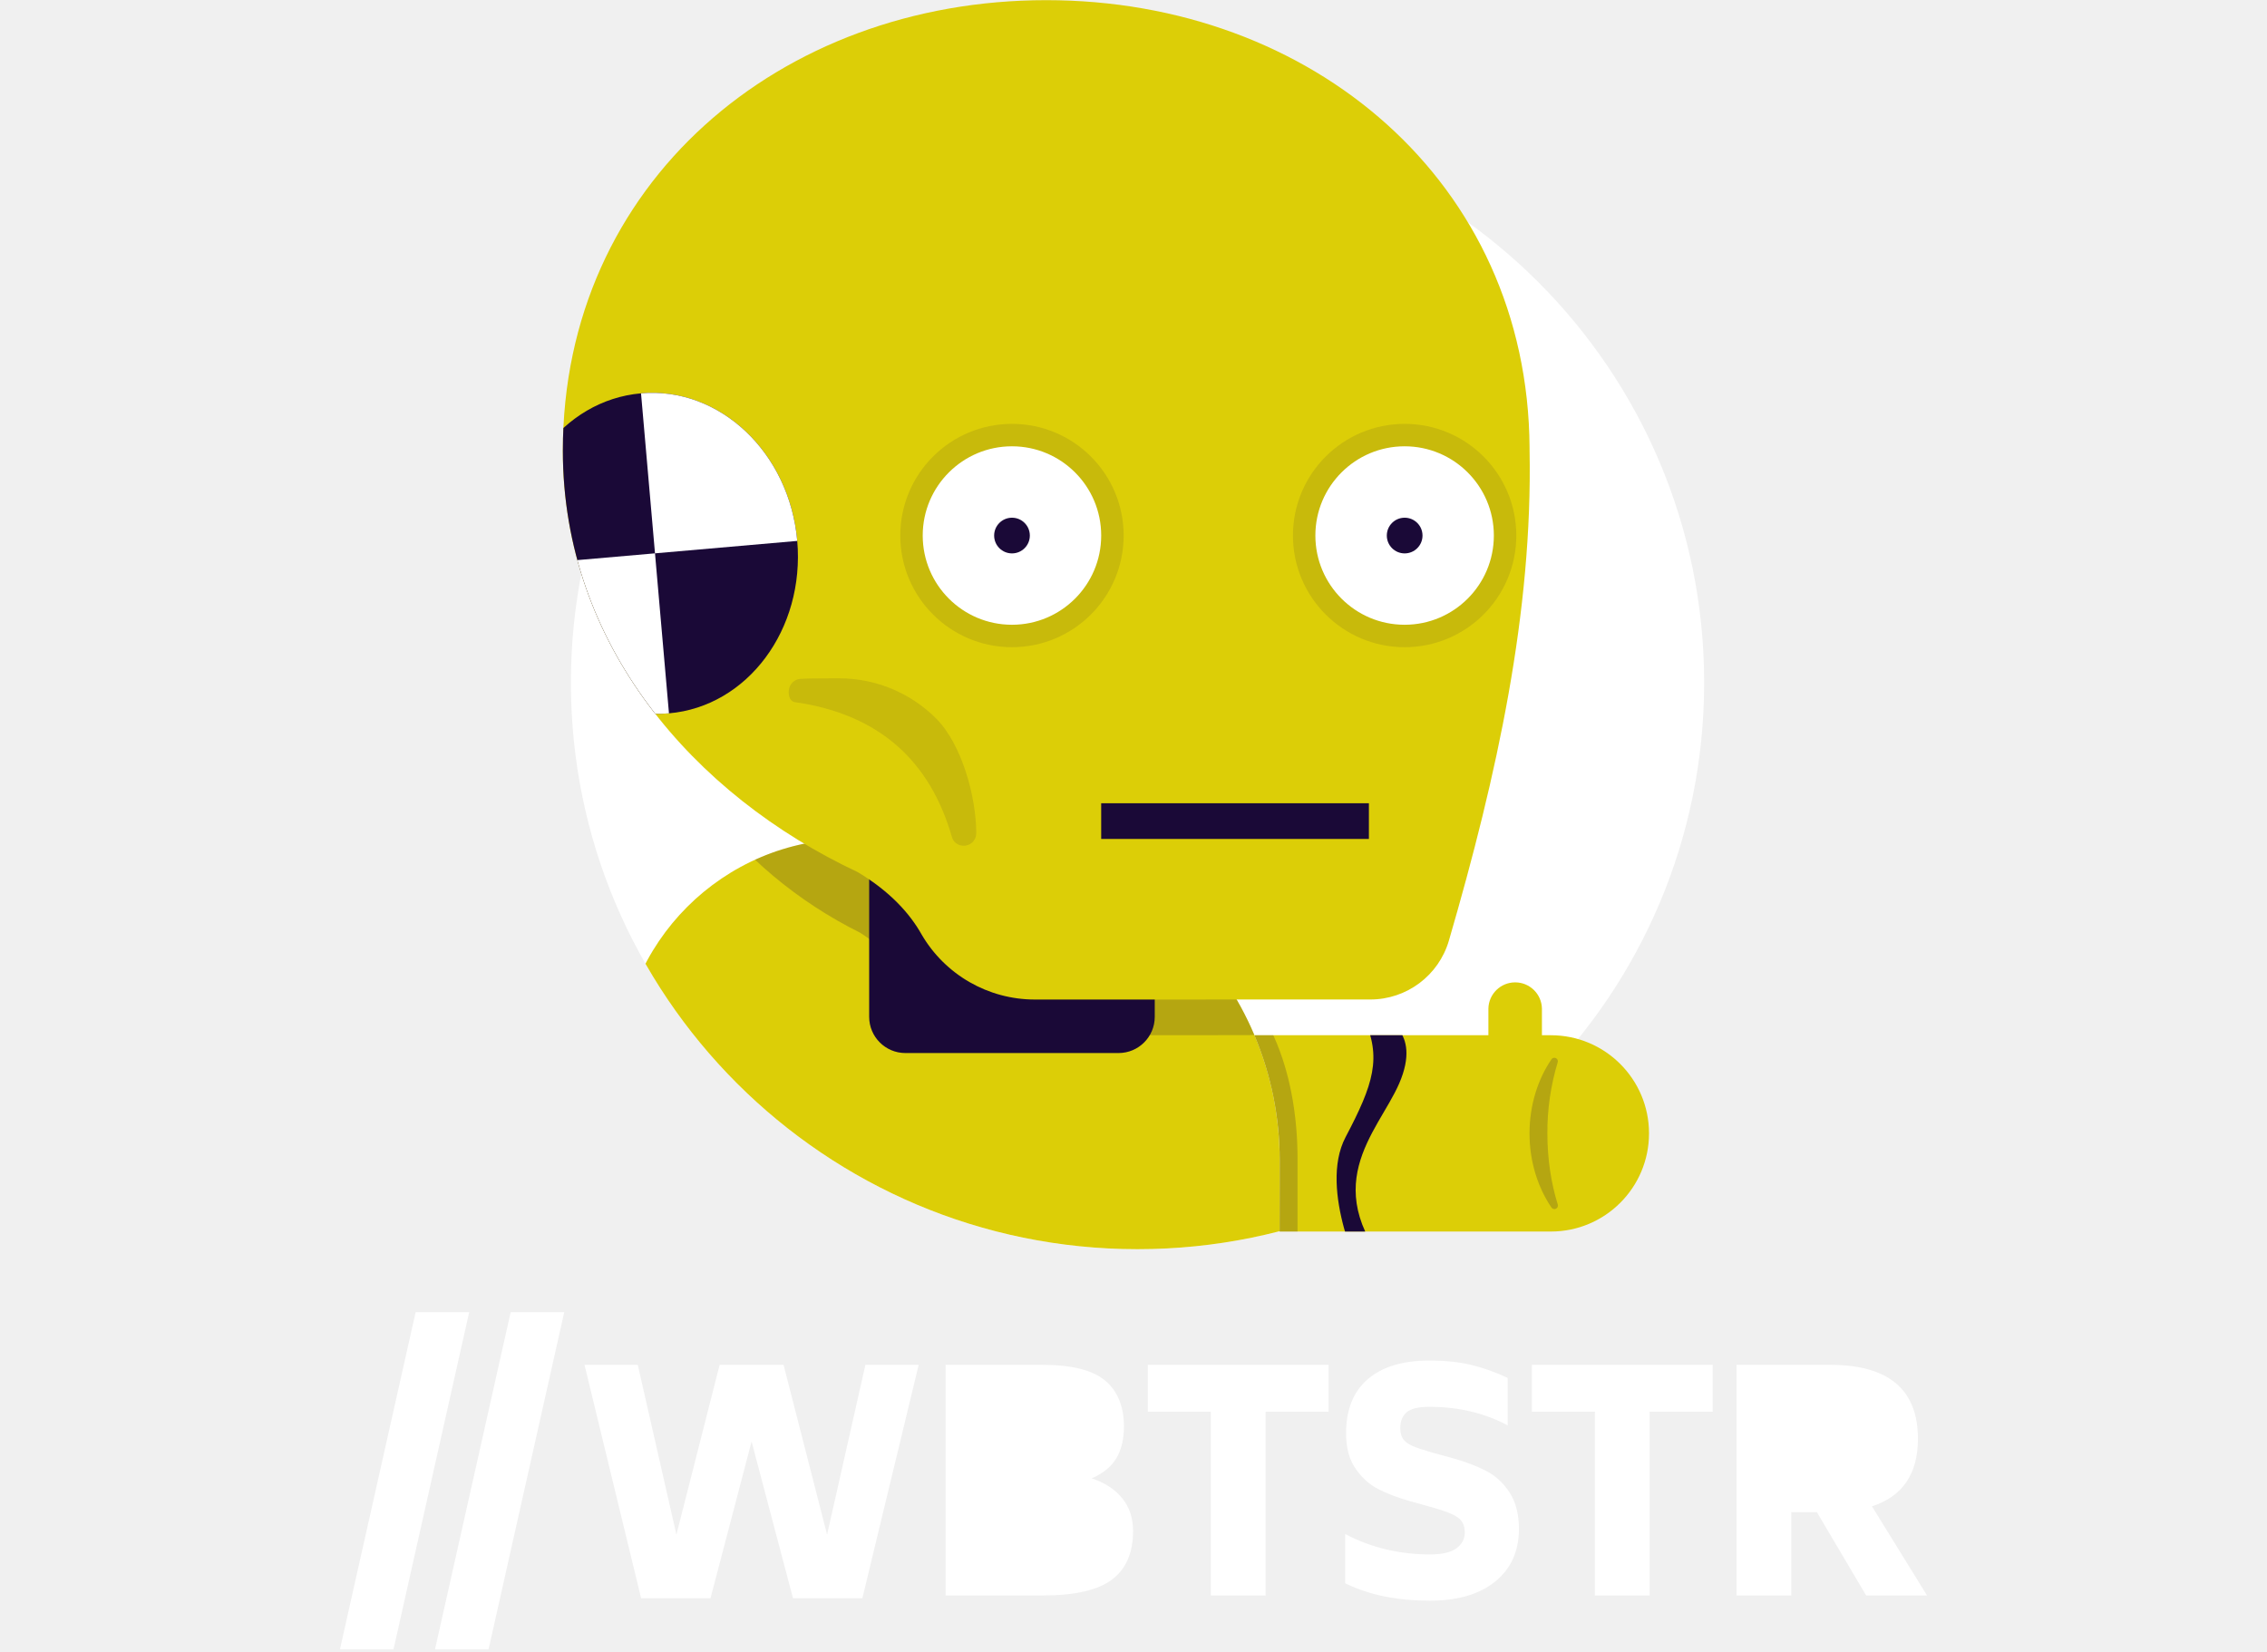
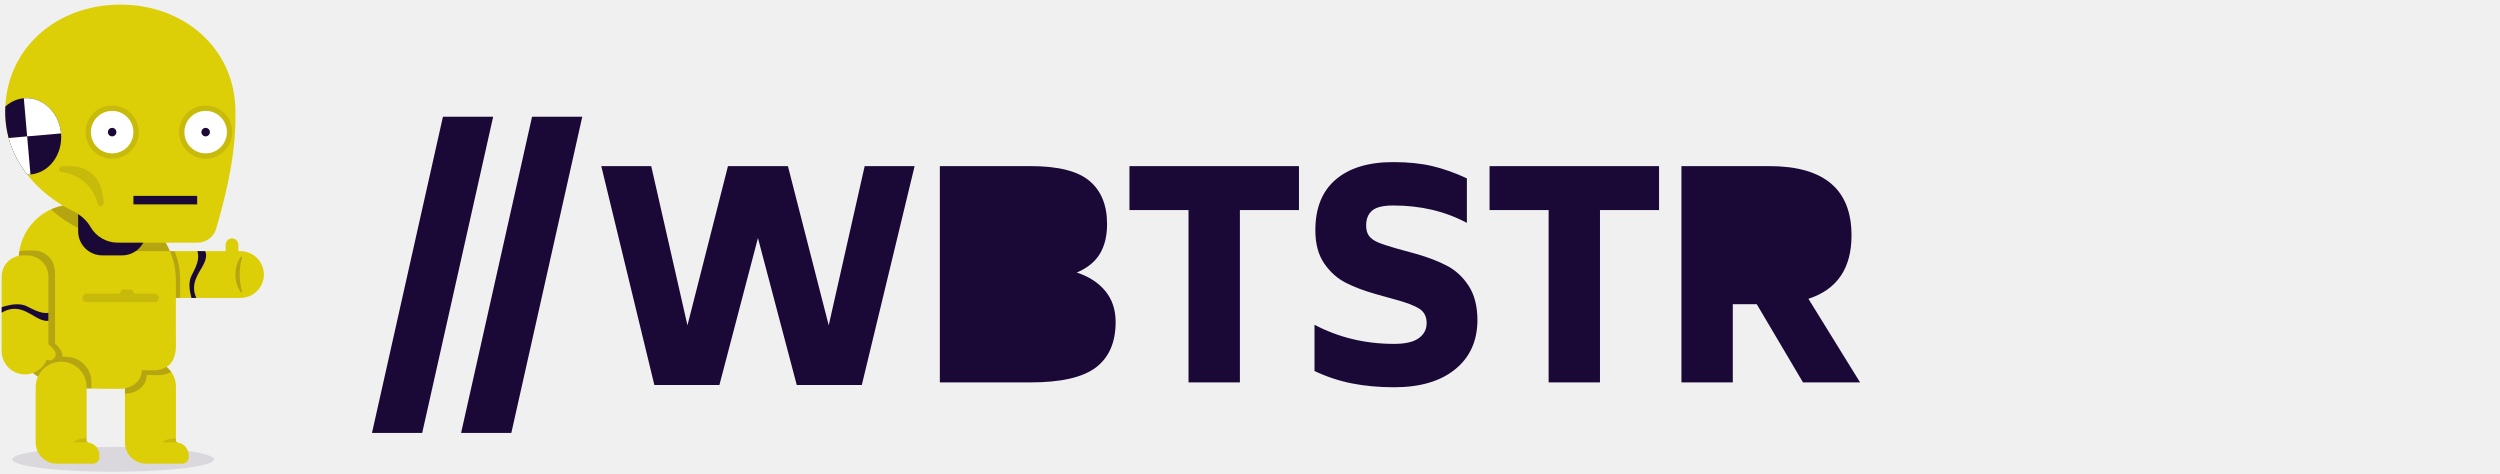
- <svg xmlns="http://www.w3.org/2000/svg" viewBox="0 0 313 228" fill-rule="evenodd" clip-rule="evenodd" stroke-linejoin="round" stroke-miterlimit="1.414">
-   <path fill="none" d="M.108.03h312.876v227.727H.108z" />
-   <path d="M67.454 227.75H60.06l10.448-46.56h7.396zm-13.122 0h-7.397l10.45-46.56h7.395zm136.897-7.292a23.275 23.275 0 0 1-5.504-1.828v-6.807c3.558 1.877 7.466 2.816 11.724 2.816 1.653 0 2.865-.28 3.635-.84.77-.561 1.156-1.304 1.156-2.228 0-.925-.344-1.618-1.03-2.08-.686-.462-1.912-.932-3.677-1.408l-2.857-.798c-1.681-.476-3.138-1.03-4.37-1.66-1.233-.63-2.283-1.576-3.152-2.837-.87-1.26-1.303-2.885-1.303-4.874 0-3.278 1.002-5.771 3.005-7.48 2.002-1.71 4.825-2.563 8.467-2.563 2.186 0 4.104.196 5.757.588 1.653.393 3.348.994 5.085 1.807v6.555c-3.194-1.709-6.807-2.563-10.842-2.563-1.484 0-2.521.252-3.11.756-.588.504-.882 1.233-.882 2.186 0 .644.14 1.155.42 1.533.28.378.715.694 1.303.946s1.47.546 2.648.882l2.9.798c1.79.505 3.333 1.093 4.62 1.766 1.29.672 2.36 1.666 3.216 2.983.854 1.316 1.282 3.012 1.282 5.085-.028 3.053-1.128 5.455-3.3 7.206-2.17 1.752-5.161 2.627-8.97 2.627-2.242 0-4.315-.19-6.22-.568zm-93.132.232h-9.58l-7.816-32.23h7.354l5.336 23.447 5.968-23.448h8.825l6.008 23.448 5.295-23.448h7.354l-7.774 32.23h-9.581l-5.716-21.64-5.672 21.64zm45.78-.379h-13.322V188.46h13.322c4.09 0 6.996.729 8.72 2.185 1.722 1.457 2.583 3.572 2.583 6.345 0 1.737-.35 3.194-1.05 4.37-.7 1.177-1.835 2.102-3.404 2.774 1.793.588 3.194 1.5 4.203 2.732 1.007 1.232 1.512 2.745 1.512 4.538 0 2.997-.967 5.231-2.9 6.702-1.932 1.471-5.154 2.206-9.664 2.206zm30.862 0h-7.565v-25.38h-8.698v-6.472h24.961v6.471h-8.698zm53.025 0H220.2v-25.38h-8.697v-6.472h24.96v6.471h-8.698zm19.558 0h-7.564V188.46h12.901c8.097 0 12.145 3.404 12.145 10.211 0 4.847-2.116 7.956-6.345 9.33l7.605 12.311h-8.405l-6.807-11.514h-3.53v11.514z" fill="#fff" />
-   <g transform="translate(-101.514 -570.511) scale(2.39286)">
-     <g transform="translate(-34.76)">
-       <circle cx="142.819" cy="277.814" r="32.694" fill="#fff" />
-       <clipPath id="a">
-         <circle cx="142.819" cy="277.814" r="32.694" />
-       </clipPath>
-       <g clip-path="url(#a)">
-         <g transform="translate(-561.623 -7.699) scale(1.02983)">
-           <path d="M678.582 329.391c-1.104-.033-12.947.14-15.724-1.062-4.054-1.756-7.858-4.635-7.858-9.054V299c0-7.18 5.82-13 13-13h6a18 18 0 0 1 18 18c0 6.916-.054 11.086 0 15 .052 3.784-1.6 5.938-5.218 6.031-1.001.026-2.804-.038-2.804-.038.021 2.741-2.595 4.481-5.396 4.398z" fill="#dcce07" />
-           <clipPath id="b">
-             <path d="M678.582 329.391c-1.104-.033-12.947.14-15.724-1.062-4.054-1.756-7.858-4.635-7.858-9.054V299c0-7.18 5.82-13 13-13h6a18 18 0 0 1 18 18c0 6.916-.054 11.086 0 15 .052 3.784-1.6 5.938-5.218 6.031-1.001.026-2.804-.038-2.804-.038.021 2.741-2.595 4.481-5.396 4.398z" />
-           </clipPath>
-           <g clip-path="url(#b)">
-             <path d="M668.506 291.264C661.53 287.79 656 281.002 656 272.287c0-12.01 39.631 14.553 37.572 22.057-.432 1.573-1.79 2.654-3.333 2.654-3.564.002-10.022.002-14.225.002-1.975 0-3.802-1.114-4.799-2.925-.49-.929-1.325-1.933-2.709-2.81z" fill="#1a0937" fill-opacity=".2" />
-           </g>
+ <svg xmlns="http://www.w3.org/2000/svg" viewBox="0 0 517 98" fill-rule="evenodd" clip-rule="evenodd" stroke-linejoin="round" stroke-miterlimit="1.414">
+   <path fill="none" d="M.34.954h515.981v96.622H.34z" />
+   <ellipse cx="117.235" cy="166.427" rx="23.737" ry="2.93" fill="#1a0937" fill-opacity=".1" transform="translate(-79.641 -51.293) scale(.87902)" />
+   <g transform="translate(-551.684 -206.494) scale(.87902)">
+     <path d="M663 344h-1a5 5 0 0 1-5-5v-13.138a6 6 0 0 1 12 0v12.625c0 .283.208.522.488.562a2.929 2.929 0 0 1 1.633.83c.563.562.879 1.325.879 2.121v.5a1.503 1.503 0 0 1-1.5 1.5H663z" fill="#dcce07" />
+     <clipPath id="a">
+       <path d="M663 344h-1a5 5 0 0 1-5-5v-13.138a6 6 0 0 1 12 0v12.625c0 .283.208.522.488.562a2.929 2.929 0 0 1 1.633.83c.563.562.879 1.325.879 2.121v.5a1.503 1.503 0 0 1-1.5 1.5H663z" />
+     </clipPath>
+     <g clip-path="url(#a)" fill="#1a0937">
+       <path d="M670 339h-4s.054-1 4-1v1z" fill-opacity=".1" />
+       <path d="M656.72 327.529c-1.653-6.245 1.92-10.117 13.418-10.391.052 3.784-1.6 5.938-5.218 6.03-1.001.027-2.804-.037-2.804-.037.02 2.74-2.595 4.48-5.396 4.398z" fill-opacity=".2" />
+     </g>
+   </g>
+   <g transform="translate(-580.962 -209.131) scale(.87902)">
+     <path d="M714 297v-1.5a1.503 1.503 0 0 1 1.5-1.5 1.503 1.503 0 0 1 1.5 1.5v1.5h.5a5.5 5.5 0 1 1 0 11h-17a5.5 5.5 0 1 1 0-11H714z" fill="#dcce07" />
+     <clipPath id="b">
+       <path d="M714 297v-1.5a1.503 1.503 0 0 1 1.5-1.5 1.503 1.503 0 0 1 1.5 1.5v1.5h.5a5.5 5.5 0 1 1 0 11h-17a5.5 5.5 0 1 1 0-11H714z" />
+     </clipPath>
+     <g clip-path="url(#b)" fill="#1a0937">
+       <path d="M707 310.707s-2.56-5.036-1-8c1.56-2.964 2.052-4.459 1-6.707h1s2.329.652 1 3.707c-1.2 2.757-4.824 5.848 0 11h-2z" />
+       <path d="M703.307 309.814c-6.704.05-10.643-20.01-5.272-17.155 3.978 2.114 5.272 7.03 5.272 11.248v5.907zm14.236-11.474a.195.195 0 0 1 .248-.052.195.195 0 0 1 .093.235 13.556 13.556 0 0 0-.577 3.977c0 1.436.21 2.789.58 3.976a.2.2 0 0 1-.092.244.2.2 0 0 1-.255-.058c-.768-1.129-1.233-2.58-1.233-4.162 0-1.582.465-3.033 1.236-4.16z" fill-opacity=".2" />
+     </g>
+   </g>
+   <g transform="translate(-571.902 -209.131) scale(.87902)">
+     <path d="M678.582 329.391c-1.104-.033-12.947.14-15.724-1.062-4.054-1.756-7.858-4.635-7.858-9.054V299c0-7.18 5.82-13 13-13h6a18 18 0 0 1 18 18c0 6.916-.054 11.086 0 15 .052 3.784-1.6 5.938-5.218 6.031-1.001.026-2.804-.038-2.804-.038.021 2.741-2.595 4.481-5.396 4.398z" fill="#dcce07" />
+     <clipPath id="c">
+       <path d="M678.582 329.391c-1.104-.033-12.947.14-15.724-1.062-4.054-1.756-7.858-4.635-7.858-9.054V299c0-7.18 5.82-13 13-13h6a18 18 0 0 1 18 18c0 6.916-.054 11.086 0 15 .052 3.784-1.6 5.938-5.218 6.031-1.001.026-2.804-.038-2.804-.038.021 2.741-2.595 4.481-5.396 4.398z" />
+     </clipPath>
+     <g clip-path="url(#c)">
+       <path d="M668.506 291.264C661.53 287.79 656 281.002 656 272.287c0-12.01 39.631 14.553 37.572 22.057-.432 1.573-1.79 2.654-3.333 2.654-3.564.002-10.022.002-14.225.002-1.975 0-3.802-1.114-4.799-2.925-.49-.929-1.325-1.933-2.709-2.81v-.001zm-10.634 35.802c-.323.046-.64.07-.94.07-3.038 0-5.501-3.6-5.501-6.637v-18.637a5 5 0 0 1 5-5h2.137c1.327 0 2.585.54 3.536 1.464 1.418 1.376 1.464 3.347 1.464 4.673v15.88c.117-.284 1.653 1.553 1.708 2.327a7.3 7.3 0 0 1 .02.61c.27.01.55.026.842.045a6 6 0 0 1 6 6v12.488c0 .282.208.522.488.562a2.923 2.923 0 0 1 1.632.83c.563.562.88 1.324.88 2.12v.5a1.504 1.504 0 0 1-1.5 1.5h-10.776a5 5 0 0 1-5-5v-13c0-.266 0-.532.009-.795z" fill="#1a0937" fill-opacity=".2" />
+     </g>
+   </g>
+   <path d="M30.223 42.268H16.16v5.548a4.997 4.997 0 0 0 5 5h4.065a4.998 4.998 0 0 0 5-5v-5.548z" fill="#1a0937" />
+   <g transform="translate(-520.226 -186.262) scale(.80697)">
+     <path d="M663.999 285.224C653.96 280.515 646 271.314 646 259.5c0-16.281 13.219-27.5 29.5-27.5 16.218 0 29.397 11.115 29.499 27.309l.001.191c.187 9.818-1.959 19.728-4.923 29.9a4.996 4.996 0 0 1-4.797 3.597c-5.129.003-14.425.003-20.474.003a8 8 0 0 1-6.907-3.965c-.705-1.259-1.908-2.62-3.899-3.81l-.001-.001z" fill="#dcce07" />
+     <clipPath id="d">
+       <path d="M663.999 285.224C653.96 280.515 646 271.314 646 259.5c0-16.281 13.219-27.5 29.5-27.5 16.218 0 29.397 11.115 29.499 27.309l.001.191c.187 9.818-1.959 19.728-4.923 29.9a4.996 4.996 0 0 1-4.797 3.597c-5.129.003-14.425.003-20.474.003a8 8 0 0 1-6.907-3.965c-.705-1.259-1.908-2.62-3.899-3.81l-.001-.001z" />
+     </clipPath>
+     <g clip-path="url(#d)">
+       <path d="M660.153 274.847c-.34-.049-.429-.534-.335-.865a.77.77 0 0 1 .74-.558c.388-.03 1.885-.03 2.306-.03 2.219 0 4.347.88 5.916 2.45 1.57 1.569 2.45 4.786 2.45 7.006v.002a.76.76 0 0 1-.63.749c-.364.063-.745-.136-.847-.492-1.315-4.613-4.386-7.52-9.6-8.262z" fill="#1a0937" fill-opacity=".1" />
+       <g transform="matrix(1.24018 -.10828 .12181 1.3952 -197.618 -36.852)">
+         <circle cx="658.45" cy="268" r="7" fill="#1a0937" />
+         <clipPath id="e">
+           <circle cx="658.45" cy="268" r="7" />
+         </clipPath>
+         <g clip-path="url(#e)">
+           <path d="M658.45 268v8h-7.926v-8h7.926zm7.926-8v8h-7.926v-8h7.926z" fill="#fff" />
        </g>
      </g>
    </g>
-     <path d="M114.803 298.162h13.501v-1.545a1.545 1.545 0 0 1 3.089 0v1.545h.515a5.664 5.664 0 0 1 0 11.328h-15.652c.003-1.265.006-2.631.006-4.12 0-2.5-.505-4.949-1.459-7.208z" fill="#dcce07" />
-     <clipPath id="c">
-       <path d="M114.803 298.162h13.501v-1.545a1.545 1.545 0 0 1 3.089 0v1.545h.515a5.664 5.664 0 0 1 0 11.328h-15.652c.003-1.265.006-2.631.006-4.12 0-2.5-.505-4.949-1.459-7.208z" />
+   </g>
+   <path fill="#1a0937" d="M27.59 40.51h13.185v1.758H27.59z" />
+   <circle cx="675" cy="268" r="4" fill="#1a0937" fill-opacity=".1" transform="translate(-904.932 -341.175) scale(1.375)" />
+   <circle cx="675" cy="268" r="4" fill="#fff" transform="translate(-718.478 -267.146) scale(1.09877)" />
+   <circle cx="675" cy="268" r="4" fill="#1a0937" transform="translate(-125.14 -31.57) scale(.21975)" />
+   <circle cx="675" cy="268" r="4" fill="#1a0937" fill-opacity=".1" transform="translate(-885.593 -341.175) scale(1.375)" />
+   <circle cx="675" cy="268" r="4" fill="#fff" transform="translate(-699.14 -267.146) scale(1.09877)" />
+   <circle cx="675" cy="268" r="4" fill="#1a0937" transform="translate(-105.802 -31.57) scale(.21975)" />
+   <g transform="translate(-563.112 -205.615) scale(.87902)">
+     <path d="M651.595 318.576A5.502 5.502 0 0 1 646.5 322a5.5 5.5 0 0 1-5.5-5.5V299c0-1.326.527-2.598 1.464-3.536A5.004 5.004 0 0 1 646 294h1c1.326 0 2.598.527 3.536 1.464A5.004 5.004 0 0 1 652 299v15.879l1.268 1.267a1.503 1.503 0 0 1 0 2.122 1.503 1.503 0 0 1-1.673.308z" fill="#dcce07" />
+     <clipPath id="f">
+       <path d="M651.595 318.576A5.502 5.502 0 0 1 646.5 322a5.5 5.5 0 0 1-5.5-5.5V299c0-1.326.527-2.598 1.464-3.536A5.004 5.004 0 0 1 646 294h1c1.326 0 2.598.527 3.536 1.464A5.004 5.004 0 0 1 652 299v15.879l1.268 1.267a1.503 1.503 0 0 1 0 2.122 1.503 1.503 0 0 1-1.673.308z" />
    </clipPath>
-     <g clip-path="url(#c)" fill="#1a0937">
-       <path d="M121.094 312.28s-2.637-5.187-1.03-8.239c1.607-3.052 2.113-4.592 1.03-6.907h1.03s2.398.671 1.03 3.818c-1.236 2.839-4.968 6.022 0 11.328z" />
-       <path d="M117.29 311.358c-6.904.052-10.96-20.606-5.429-17.667 4.097 2.177 5.43 7.239 5.43 11.584v6.083zm14.66-11.818c.06-.077.17-.1.256-.053a.2.2 0 0 1 .095.242 13.96 13.96 0 0 0-.594 4.096c0 1.479.216 2.872.597 4.095a.205.205 0 0 1-.094.25.207.207 0 0 1-.263-.059c-.79-1.163-1.27-2.657-1.27-4.286 0-1.63.48-3.124 1.273-4.284z" fill-opacity=".2" />
+     <g clip-path="url(#f)">
+       <path d="M639 307s5.036-2.56 8-1c2.964 1.56 4.459 2.052 6.707 1v1s-.652 2.329-3.707 1c-2.757-1.2-5.848-4.824-11 0v-2z" fill="#1a0937" />
    </g>
-     <path d="M109.053 286.833H92.575V297.1a2.09 2.09 0 0 0 2.09 2.09h12.298a2.09 2.09 0 0 0 2.09-2.09v-10.268z" fill="#1a0937" />
-     <g transform="translate(-535.841 19.094) scale(.94542)">
-       <path d="M663.999 285.224C653.96 280.515 646 271.314 646 259.5c0-16.281 13.219-27.5 29.5-27.5 16.218 0 29.397 11.115 29.499 27.309l.001.191c.187 9.818-1.959 19.728-4.923 29.9a4.996 4.996 0 0 1-4.797 3.597c-5.129.003-14.425.003-20.474.003a8 8 0 0 1-6.907-3.965c-.705-1.259-1.908-2.62-3.899-3.81z" fill="#dcce07" />
-       <clipPath id="d">
-         <path d="M663.999 285.224C653.96 280.515 646 271.314 646 259.5c0-16.281 13.219-27.5 29.5-27.5 16.218 0 29.397 11.115 29.499 27.309l.001.191c.187 9.818-1.959 19.728-4.923 29.9a4.996 4.996 0 0 1-4.797 3.597c-5.129.003-14.425.003-20.474.003a8 8 0 0 1-6.907-3.965c-.705-1.259-1.908-2.62-3.899-3.81z" />
-       </clipPath>
-       <g clip-path="url(#d)">
-         <path d="M660.153 274.847c-.34-.049-.429-.534-.335-.865a.77.77 0 0 1 .74-.558c.388-.03 1.885-.03 2.306-.03 2.219 0 4.347.88 5.916 2.45 1.57 1.569 2.45 4.786 2.45 7.006v.002a.76.76 0 0 1-.63.749c-.364.063-.745-.136-.847-.492-1.315-4.613-4.386-7.52-9.6-8.262z" fill="#1a0937" fill-opacity=".1" />
-         <g transform="matrix(1.24018 -.10828 .12181 1.3952 -197.618 -36.852)">
-           <circle cx="658.45" cy="268" r="7" fill="#1a0937" />
-           <clipPath id="e">
-             <circle cx="658.45" cy="268" r="7" />
-           </clipPath>
-           <g clip-path="url(#e)">
-             <path d="M658.45 268v8h-7.926v-8zm7.926-8v8h-7.926v-8z" fill="#fff" />
-           </g>
-         </g>
-       </g>
+   </g>
+   <path d="M24.512 60.727a.44.44 0 0 0 .44-.439s-.033.141 0 0c.068-.299.39-.44.879-.44h.879c.692 0 .72.238.879.44a.44.44 0 0 0 .128.311.443.443 0 0 0 .311.128h3.956a.877.877 0 0 1 .879.88.877.877 0 0 1-.88.879H17.92a.877.877 0 0 1-.879-.88.877.877 0 0 1 .88-.879h6.592z" fill="#1a0937" fill-opacity=".1" />
+   <g transform="translate(-570.144 -206.494) scale(.87902)">
+     <path d="M663 344h-1a5 5 0 0 1-5-5v-13a6 6 0 1 1 12 0v12.487c0 .283.208.522.488.562a2.929 2.929 0 0 1 1.633.83c.563.562.879 1.325.879 2.121v.5a1.503 1.503 0 0 1-1.5 1.5H663z" fill="#dcce07" />
+     <clipPath id="g">
+       <path d="M663 344h-1a5 5 0 0 1-5-5v-13a6 6 0 1 1 12 0v12.487c0 .283.208.522.488.562a2.929 2.929 0 0 1 1.633.83c.563.562.879 1.325.879 2.121v.5a1.503 1.503 0 0 1-1.5 1.5H663z" />
+     </clipPath>
+     <g clip-path="url(#g)">
+       <path d="M670 339h-4s.054-1 4-1v1z" fill="#1a0937" fill-opacity=".1" />
    </g>
-     <path d="M105.962 284.775h15.447v2.06h-15.447z" fill="#1a0937" />
-     <circle cx="675" cy="268" r="4" transform="translate(-986.55 -162.398) scale(1.61091)" fill="#1a0937" fill-opacity=".1" />
-     <circle cx="675" cy="268" r="4" transform="translate(-768.107 -75.668) scale(1.28729)" fill="#fff" />
-     <circle cx="675" cy="268" r="4" transform="translate(-72.97 200.328) scale(.25746)" fill="#1a0937" />
-     <circle cx="675" cy="268" r="4" transform="translate(-963.894 -162.398) scale(1.61091)" fill="#1a0937" fill-opacity=".1" />
-     <circle cx="675" cy="268" r="4" transform="translate(-745.451 -75.668) scale(1.28729)" fill="#fff" />
-     <circle cx="675" cy="268" r="4" transform="translate(-50.313 200.328) scale(.25746)" fill="#1a0937" />
  </g>
+   <path d="M105.742 89.527H95.355L110.03 24.14h10.386l-14.673 65.388zm-18.43 0H76.926L91.599 24.14h10.387zm192.256-10.24a32.686 32.686 0 0 1-7.73-2.566v-9.56c4.996 2.635 10.485 3.954 16.464 3.954 2.322 0 4.023-.394 5.105-1.18 1.082-.787 1.623-1.83 1.623-3.128 0-1.299-.482-2.273-1.446-2.921-.964-.65-2.685-1.31-5.164-1.978l-4.012-1.12c-2.361-.67-4.407-1.447-6.138-2.331-1.73-.886-3.206-2.214-4.425-3.984-1.22-1.77-1.83-4.053-1.83-6.846 0-4.603 1.406-8.105 4.219-10.504 2.812-2.4 6.777-3.6 11.892-3.6 3.069 0 5.763.276 8.084.827 2.322.55 4.701 1.395 7.141 2.536v9.207c-4.485-2.4-9.56-3.6-15.225-3.6-2.086 0-3.542.354-4.368 1.062-.826.708-1.24 1.73-1.24 3.069 0 .905.197 1.623.59 2.154.395.53 1.004.974 1.831 1.328.825.353 2.066.767 3.718 1.239l4.072 1.121c2.517.71 4.682 1.535 6.491 2.48 1.81.944 3.314 2.34 4.515 4.19 1.2 1.848 1.8 4.228 1.8 7.14-.04 4.288-1.584 7.661-4.633 10.12-3.05 2.46-7.25 3.689-12.6 3.689-3.147 0-6.058-.266-8.734-.797zm-130.792.326h-13.455L124.344 34.35h10.328l7.494 32.928 8.38-32.928h12.394l8.439 32.928 7.435-32.928h10.328l-10.918 45.263h-13.456l-8.025-30.392zm64.292-.531H194.36V34.35h18.708c5.744 0 9.826 1.023 12.244 3.067 2.42 2.046 3.63 5.017 3.63 8.911 0 2.44-.492 4.486-1.474 6.138-.984 1.652-2.577 2.951-4.782 3.896 2.519.825 4.486 2.105 5.903 3.835 1.415 1.731 2.124 3.855 2.124 6.374 0 4.21-1.358 7.347-4.072 9.412-2.715 2.066-7.24 3.099-13.573 3.099zm43.342 0h-10.623V43.437H233.57V34.35h35.054v9.087H256.41zm74.467 0h-10.622V43.437h-12.216V34.35h35.053v9.087h-12.215zm27.467 0H347.72V34.35h18.118c11.37 0 17.055 4.78 17.055 14.34 0 6.806-2.971 11.172-8.911 13.1l10.682 17.292H372.86l-9.56-16.17h-4.957v16.17z" fill="#1a0937" />
</svg>
